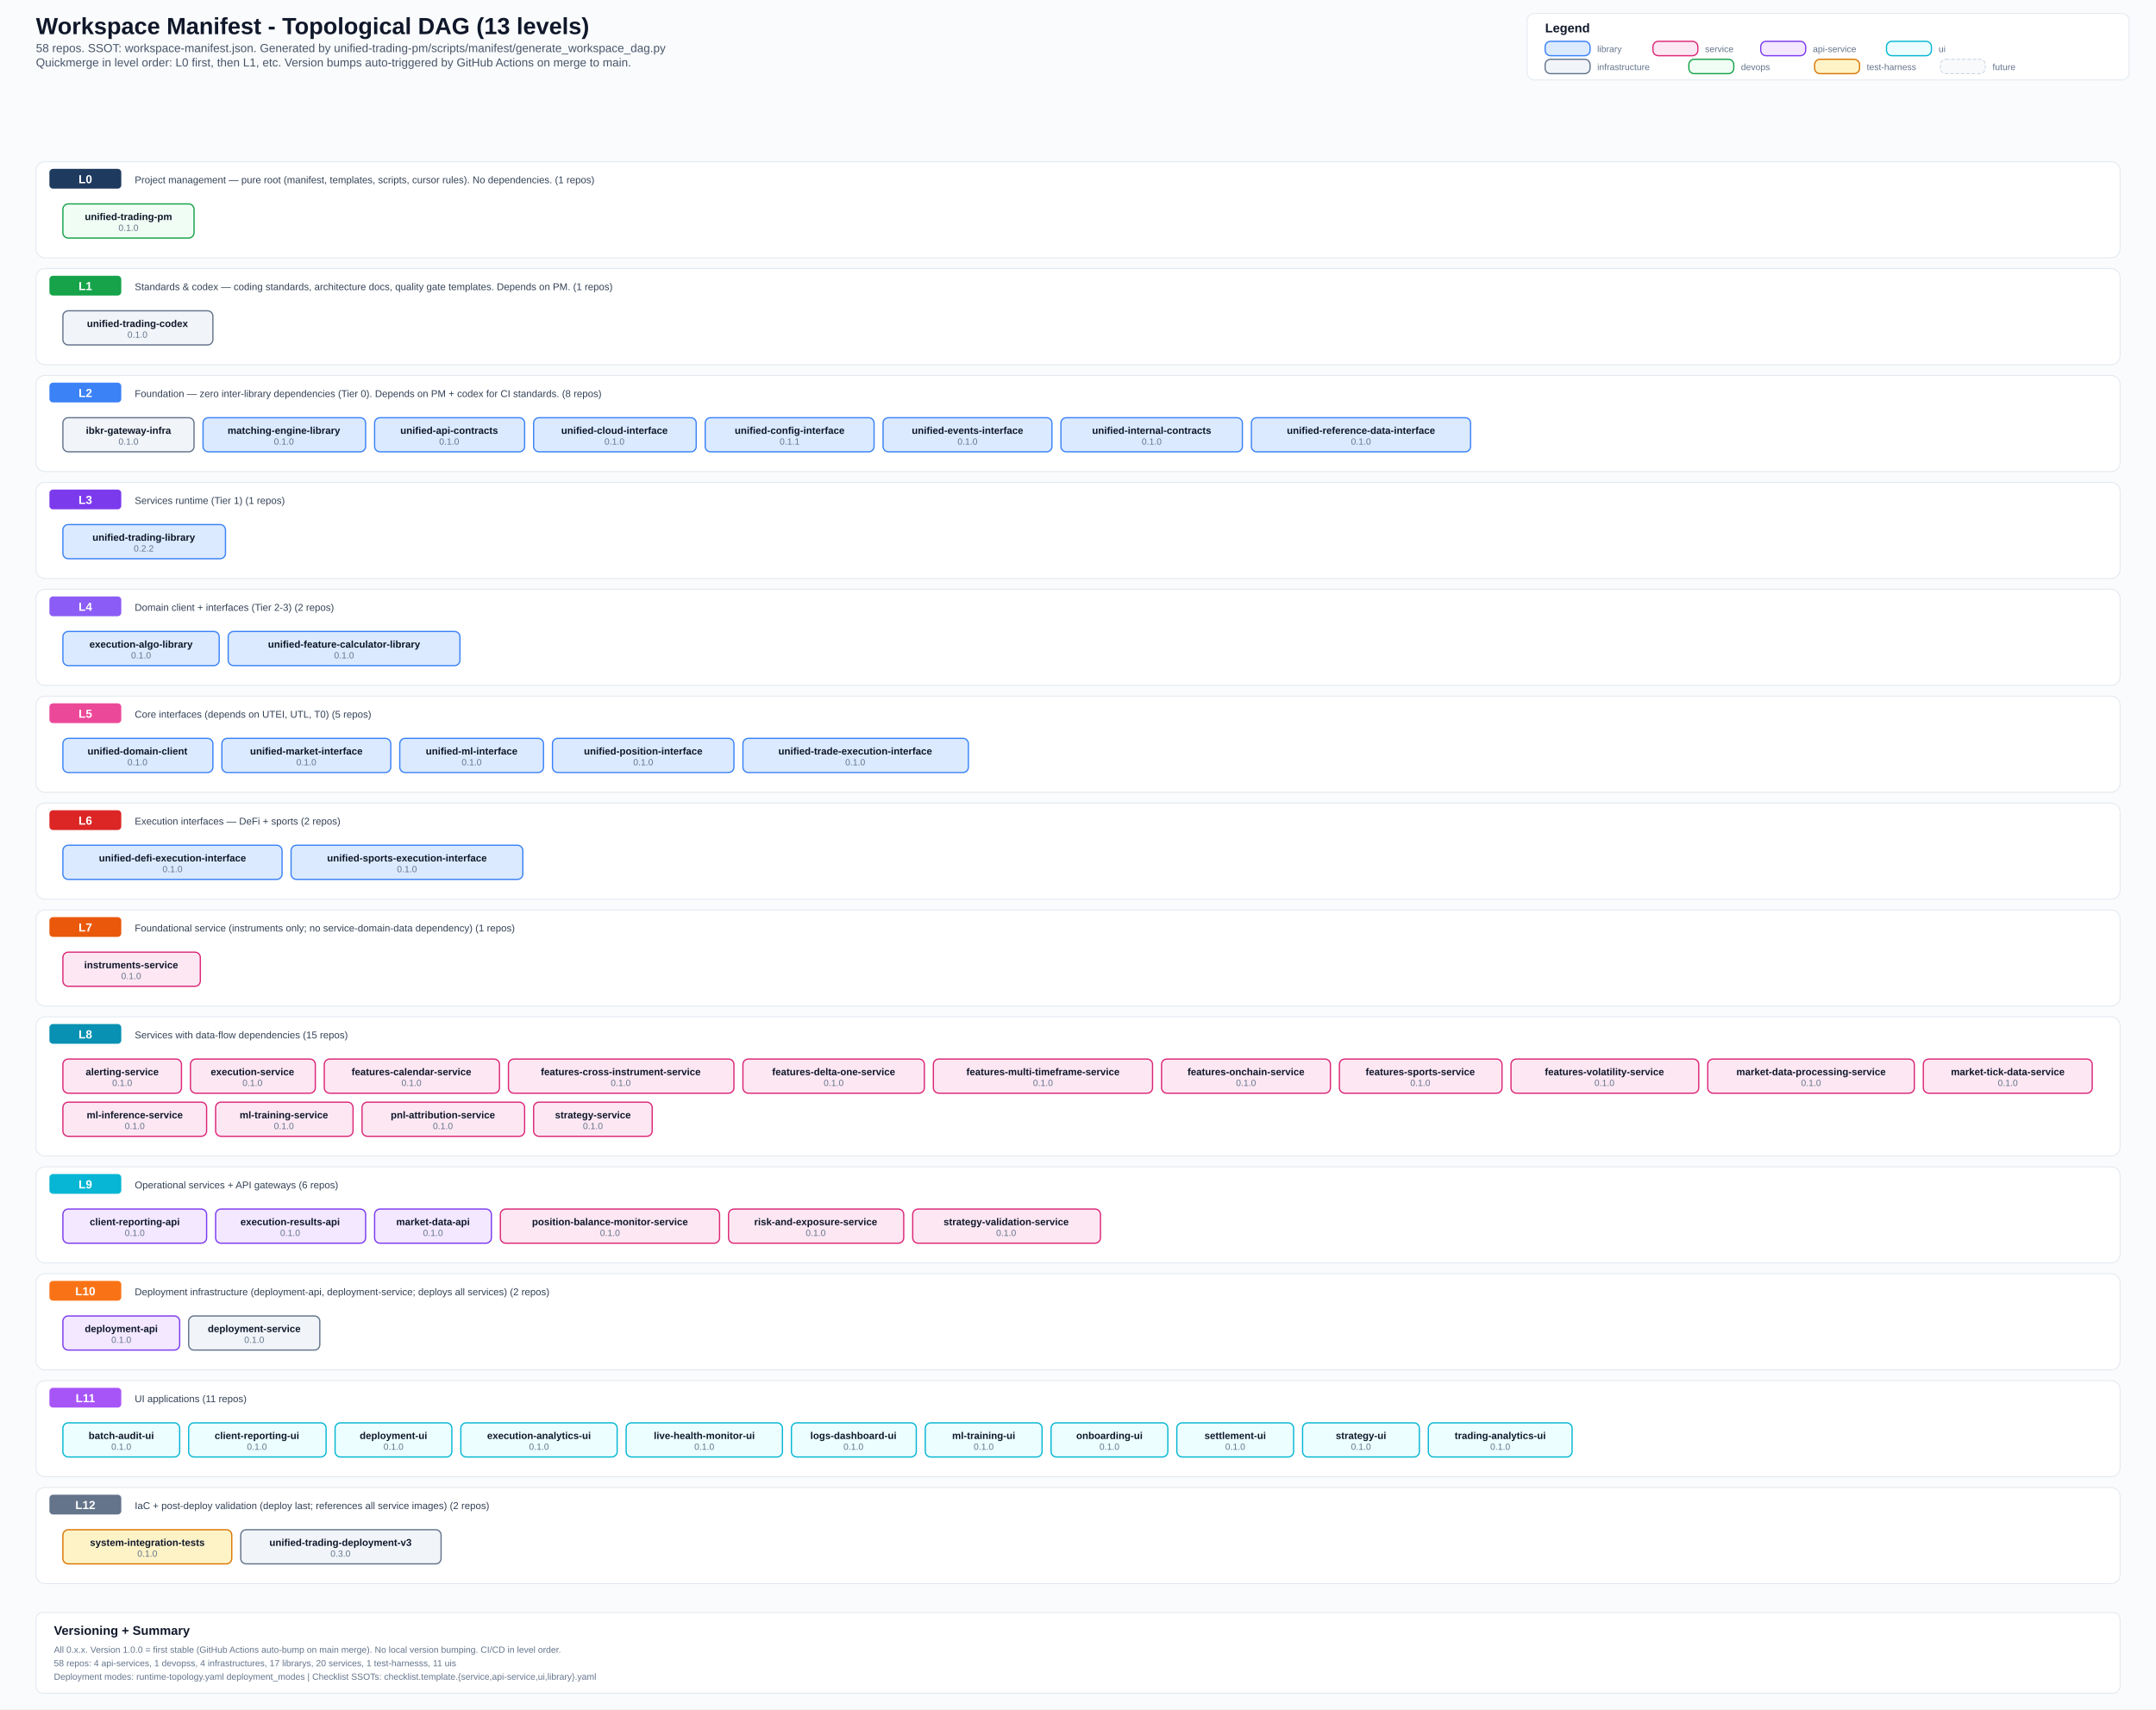
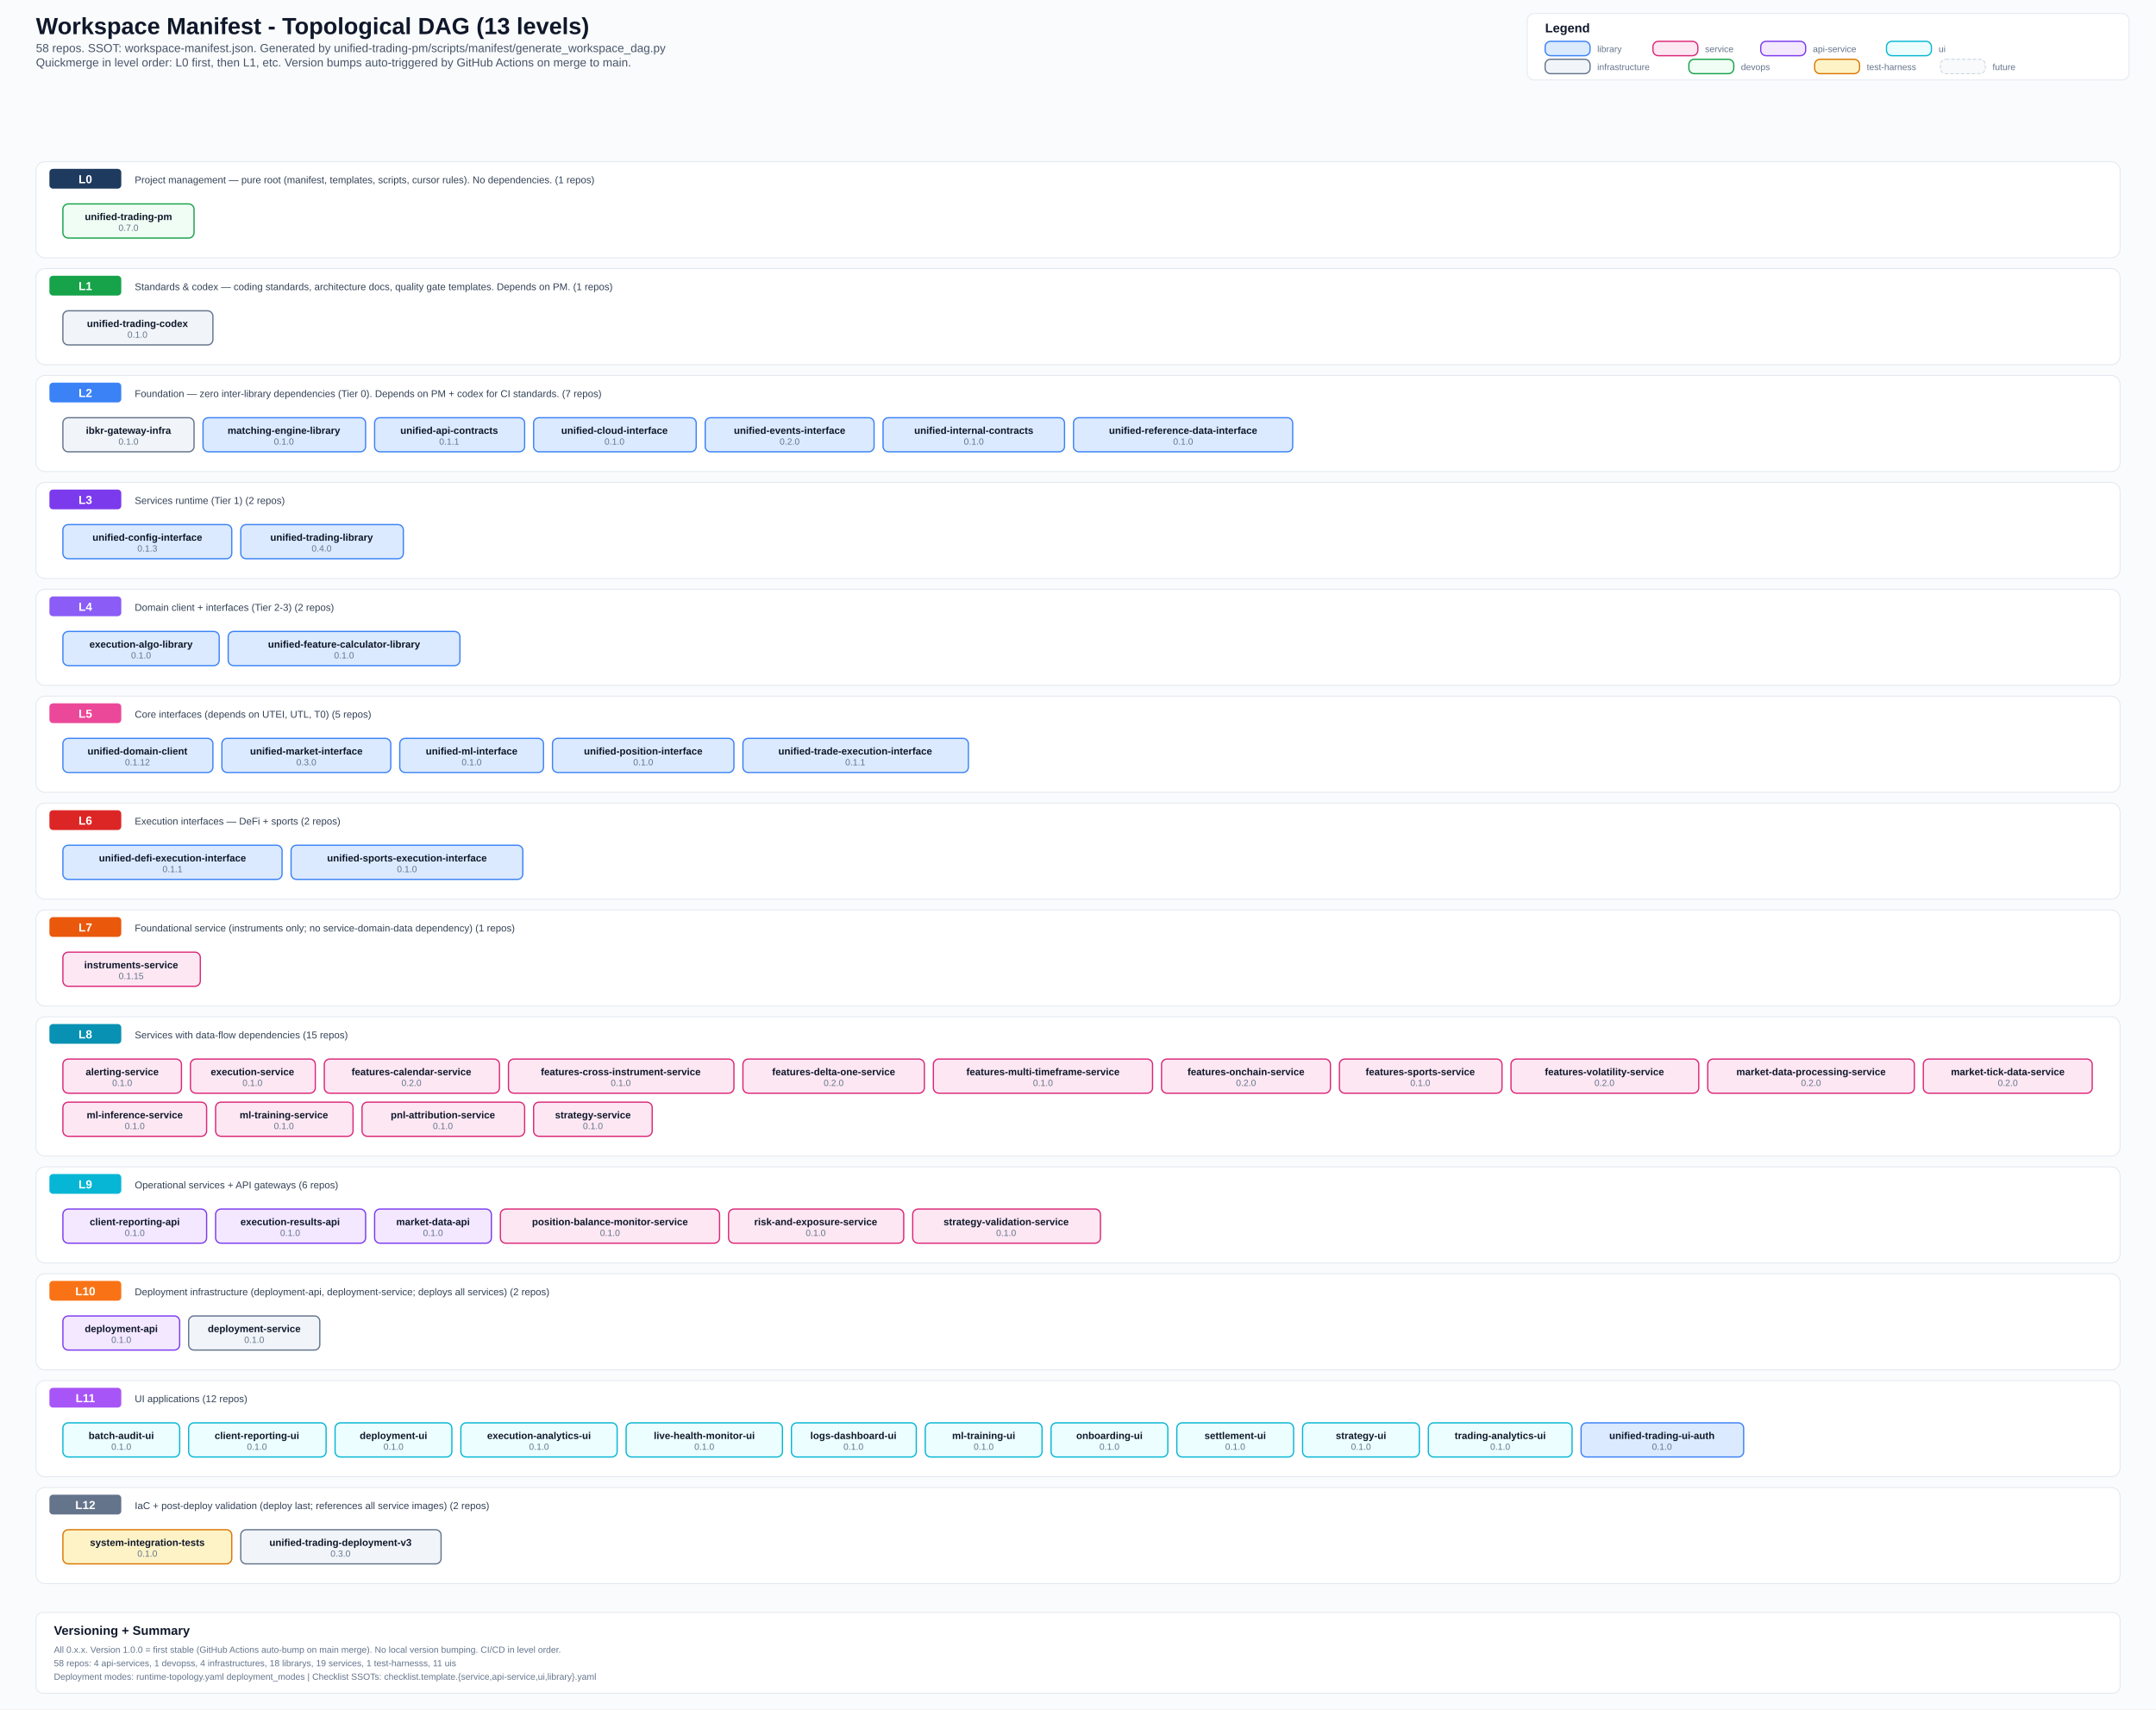
<svg xmlns="http://www.w3.org/2000/svg" width="2400" height="1903" viewBox="0 0 2400 1903">
  <defs>
    <style>
      .bg { fill: #fafbfc; }
      .title { font: 700 26px Arial, sans-serif; fill: #0f172a; }
      .subtitle { font: 500 13px Arial, sans-serif; fill: #475569; }
      .section { font: 700 14px Arial, sans-serif; fill: #0f172a; }
      .level-label { font: 700 13px Arial, sans-serif; fill: #ffffff; }
      .label { font: 600 11px Arial, sans-serif; fill: #0f172a; }
      .ver { font: 500 10px Arial, sans-serif; fill: #64748b; }
      .small { font: 500 10px Arial, sans-serif; fill: #64748b; }
      .desc { font: 500 11px Arial, sans-serif; fill: #334155; }
      .lib { fill: #dbeafe; stroke: #3b82f6; stroke-width: 1.4; rx: 6; }
      .svc { fill: #fce7f3; stroke: #db2777; stroke-width: 1.4; rx: 6; }
      .api { fill: #f3e8ff; stroke: #7c3aed; stroke-width: 1.4; rx: 6; }
      .ui-box { fill: #ecfeff; stroke: #06b6d4; stroke-width: 1.4; rx: 6; }
      .infra { fill: #f1f5f9; stroke: #64748b; stroke-width: 1.4; rx: 6; }
      .devops { fill: #f0fdf4; stroke: #16a34a; stroke-width: 1.4; rx: 6; }
      .test { fill: #fef3c7; stroke: #d97706; stroke-width: 1.4; rx: 6; }
      .future { fill: #f8fafc; stroke: #cbd5e1; stroke-width: 1; rx: 6; stroke-dasharray: 4 2; }
      .level-bg { fill: #ffffff; stroke: #e2e8f0; stroke-width: 1; rx: 10; }
      .level-badge { rx: 4; }
      .legend-box { fill: #ffffff; stroke: #e2e8f0; stroke-width: 1; rx: 8; }
  </style>
  </defs>
  <rect class="bg" x="0" y="0" width="2400" height="1903" />
  <text x="40" y="38" class="title">Workspace Manifest - Topological DAG (13 levels)</text>
  <text x="40" y="58" class="subtitle">58 repos. SSOT: workspace-manifest.json. Generated by unified-trading-pm/scripts/manifest/generate_workspace_dag.py</text>
  <text x="40" y="74" class="subtitle">Quickmerge in level order: L0 first, then L1, etc. Version bumps auto-triggered by GitHub Actions on merge to main.</text>
  <rect x="1700" y="15" width="670" height="74" class="legend-box" />
  <text x="1720" y="36" class="section">Legend</text>
  <rect x="1720" y="46" width="50" height="16" class="lib" />
  <text x="1778" y="58" class="small">library</text>
  <rect x="1840" y="46" width="50" height="16" class="svc" />
  <text x="1898" y="58" class="small">service</text>
  <rect x="1960" y="46" width="50" height="16" class="api" />
  <text x="2018" y="58" class="small">api-service</text>
  <rect x="2100" y="46" width="50" height="16" class="ui-box" />
  <text x="2158" y="58" class="small">ui</text>
  <rect x="1720" y="66" width="50" height="16" class="infra" />
  <text x="1778" y="78" class="small">infrastructure</text>
  <rect x="1880" y="66" width="50" height="16" class="devops" />
  <text x="1938" y="78" class="small">devops</text>
  <rect x="2020" y="66" width="50" height="16" class="test" />
  <text x="2078" y="78" class="small">test-harness</text>
  <rect x="2160" y="66" width="50" height="16" class="future" />
  <text x="2218" y="78" class="small">future</text>
  <rect x="40" y="180" width="2320" height="107" class="level-bg" />
  <rect x="55" y="188" width="80" height="22" fill="#1e3a5f" class="level-badge" />
  <text x="95" y="204" text-anchor="middle" class="level-label">L0</text>
  <text x="150" y="204" class="desc">Project management — pure root (manifest, templates, scripts, cursor rules). No dependencies. (1 repos)</text>
  <rect x="70" y="227" width="146" height="38" class="devops" />
  <text x="143" y="245" text-anchor="middle" class="label">unified-trading-pm</text>
-   <text x="143" y="257" text-anchor="middle" class="ver">0.1.0</text>
+   <text x="143" y="257" text-anchor="middle" class="ver">0.7.0</text>
  <rect x="40" y="299" width="2320" height="107" class="level-bg" />
  <rect x="55" y="307" width="80" height="22" fill="#16a34a" class="level-badge" />
  <text x="95" y="323" text-anchor="middle" class="level-label">L1</text>
  <text x="150" y="323" class="desc">Standards &amp; codex — coding standards, architecture docs, quality gate templates. Depends on PM. (1 repos)</text>
  <rect x="70" y="346" width="167" height="38" class="infra" />
  <text x="153" y="364" text-anchor="middle" class="label">unified-trading-codex</text>
  <text x="153" y="376" text-anchor="middle" class="ver">0.1.0</text>
  <rect x="40" y="418" width="2320" height="107" class="level-bg" />
  <rect x="55" y="426" width="80" height="22" fill="#3b82f6" class="level-badge" />
  <text x="95" y="442" text-anchor="middle" class="level-label">L2</text>
-   <text x="150" y="442" class="desc">Foundation — zero inter-library dependencies (Tier 0). Depends on PM + codex for CI standards. (8 repos)</text>
+   <text x="150" y="442" class="desc">Foundation — zero inter-library dependencies (Tier 0). Depends on PM + codex for CI standards. (7 repos)</text>
  <rect x="70" y="465" width="146" height="38" class="infra" />
  <text x="143" y="483" text-anchor="middle" class="label">ibkr-gateway-infra</text>
  <text x="143" y="495" text-anchor="middle" class="ver">0.1.0</text>
  <rect x="226" y="465" width="181" height="38" class="lib" />
  <text x="316" y="483" text-anchor="middle" class="label">matching-engine-library</text>
  <text x="316" y="495" text-anchor="middle" class="ver">0.1.0</text>
  <rect x="417" y="465" width="167" height="38" class="lib" />
  <text x="500" y="483" text-anchor="middle" class="label">unified-api-contracts</text>
-   <text x="500" y="495" text-anchor="middle" class="ver">0.1.0</text>
+   <text x="500" y="495" text-anchor="middle" class="ver">0.1.1</text>
  <rect x="594" y="465" width="181" height="38" class="lib" />
  <text x="684" y="483" text-anchor="middle" class="label">unified-cloud-interface</text>
  <text x="684" y="495" text-anchor="middle" class="ver">0.1.0</text>
  <rect x="785" y="465" width="188" height="38" class="lib" />
-   <text x="879" y="483" text-anchor="middle" class="label">unified-config-interface</text>
-   <text x="879" y="495" text-anchor="middle" class="ver">0.1.1</text>
-   <rect x="983" y="465" width="188" height="38" class="lib" />
-   <text x="1077" y="483" text-anchor="middle" class="label">unified-events-interface</text>
-   <text x="1077" y="495" text-anchor="middle" class="ver">0.1.0</text>
-   <rect x="1181" y="465" width="202" height="38" class="lib" />
-   <text x="1282" y="483" text-anchor="middle" class="label">unified-internal-contracts</text>
-   <text x="1282" y="495" text-anchor="middle" class="ver">0.1.0</text>
-   <rect x="1393" y="465" width="244" height="38" class="lib" />
-   <text x="1515" y="483" text-anchor="middle" class="label">unified-reference-data-interface</text>
-   <text x="1515" y="495" text-anchor="middle" class="ver">0.1.0</text>
+   <text x="879" y="483" text-anchor="middle" class="label">unified-events-interface</text>
+   <text x="879" y="495" text-anchor="middle" class="ver">0.2.0</text>
+   <rect x="983" y="465" width="202" height="38" class="lib" />
+   <text x="1084" y="483" text-anchor="middle" class="label">unified-internal-contracts</text>
+   <text x="1084" y="495" text-anchor="middle" class="ver">0.1.0</text>
+   <rect x="1195" y="465" width="244" height="38" class="lib" />
+   <text x="1317" y="483" text-anchor="middle" class="label">unified-reference-data-interface</text>
+   <text x="1317" y="495" text-anchor="middle" class="ver">0.1.0</text>
  <rect x="40" y="537" width="2320" height="107" class="level-bg" />
  <rect x="55" y="545" width="80" height="22" fill="#7c3aed" class="level-badge" />
  <text x="95" y="561" text-anchor="middle" class="level-label">L3</text>
-   <text x="150" y="561" class="desc">Services runtime (Tier 1) (1 repos)</text>
-   <rect x="70" y="584" width="181" height="38" class="lib" />
-   <text x="160" y="602" text-anchor="middle" class="label">unified-trading-library</text>
-   <text x="160" y="614" text-anchor="middle" class="ver">0.2.2</text>
+   <text x="150" y="561" class="desc">Services runtime (Tier 1) (2 repos)</text>
+   <rect x="70" y="584" width="188" height="38" class="lib" />
+   <text x="164" y="602" text-anchor="middle" class="label">unified-config-interface</text>
+   <text x="164" y="614" text-anchor="middle" class="ver">0.1.3</text>
+   <rect x="268" y="584" width="181" height="38" class="lib" />
+   <text x="358" y="602" text-anchor="middle" class="label">unified-trading-library</text>
+   <text x="358" y="614" text-anchor="middle" class="ver">0.4.0</text>
  <rect x="40" y="656" width="2320" height="107" class="level-bg" />
  <rect x="55" y="664" width="80" height="22" fill="#8b5cf6" class="level-badge" />
  <text x="95" y="680" text-anchor="middle" class="level-label">L4</text>
  <text x="150" y="680" class="desc">Domain client + interfaces (Tier 2-3) (2 repos)</text>
  <rect x="70" y="703" width="174" height="38" class="lib" />
  <text x="157" y="721" text-anchor="middle" class="label">execution-algo-library</text>
  <text x="157" y="733" text-anchor="middle" class="ver">0.1.0</text>
  <rect x="254" y="703" width="258" height="38" class="lib" />
  <text x="383" y="721" text-anchor="middle" class="label">unified-feature-calculator-library</text>
  <text x="383" y="733" text-anchor="middle" class="ver">0.1.0</text>
  <rect x="40" y="775" width="2320" height="107" class="level-bg" />
  <rect x="55" y="783" width="80" height="22" fill="#ec4899" class="level-badge" />
  <text x="95" y="799" text-anchor="middle" class="level-label">L5</text>
  <text x="150" y="799" class="desc">Core interfaces (depends on UTEI, UTL, T0) (5 repos)</text>
  <rect x="70" y="822" width="167" height="38" class="lib" />
  <text x="153" y="840" text-anchor="middle" class="label">unified-domain-client</text>
-   <text x="153" y="852" text-anchor="middle" class="ver">0.1.0</text>
+   <text x="153" y="852" text-anchor="middle" class="ver">0.1.12</text>
  <rect x="247" y="822" width="188" height="38" class="lib" />
  <text x="341" y="840" text-anchor="middle" class="label">unified-market-interface</text>
-   <text x="341" y="852" text-anchor="middle" class="ver">0.1.0</text>
+   <text x="341" y="852" text-anchor="middle" class="ver">0.3.0</text>
  <rect x="445" y="822" width="160" height="38" class="lib" />
  <text x="525" y="840" text-anchor="middle" class="label">unified-ml-interface</text>
  <text x="525" y="852" text-anchor="middle" class="ver">0.1.0</text>
  <rect x="615" y="822" width="202" height="38" class="lib" />
  <text x="716" y="840" text-anchor="middle" class="label">unified-position-interface</text>
  <text x="716" y="852" text-anchor="middle" class="ver">0.1.0</text>
  <rect x="827" y="822" width="251" height="38" class="lib" />
  <text x="952" y="840" text-anchor="middle" class="label">unified-trade-execution-interface</text>
-   <text x="952" y="852" text-anchor="middle" class="ver">0.1.0</text>
+   <text x="952" y="852" text-anchor="middle" class="ver">0.1.1</text>
  <rect x="40" y="894" width="2320" height="107" class="level-bg" />
  <rect x="55" y="902" width="80" height="22" fill="#dc2626" class="level-badge" />
  <text x="95" y="918" text-anchor="middle" class="level-label">L6</text>
  <text x="150" y="918" class="desc">Execution interfaces — DeFi + sports (2 repos)</text>
  <rect x="70" y="941" width="244" height="38" class="lib" />
  <text x="192" y="959" text-anchor="middle" class="label">unified-defi-execution-interface</text>
-   <text x="192" y="971" text-anchor="middle" class="ver">0.1.0</text>
+   <text x="192" y="971" text-anchor="middle" class="ver">0.1.1</text>
  <rect x="324" y="941" width="258" height="38" class="lib" />
  <text x="453" y="959" text-anchor="middle" class="label">unified-sports-execution-interface</text>
  <text x="453" y="971" text-anchor="middle" class="ver">0.1.0</text>
  <rect x="40" y="1013" width="2320" height="107" class="level-bg" />
  <rect x="55" y="1021" width="80" height="22" fill="#ea580c" class="level-badge" />
  <text x="95" y="1037" text-anchor="middle" class="level-label">L7</text>
  <text x="150" y="1037" class="desc">Foundational service (instruments only; no service-domain-data dependency) (1 repos)</text>
  <rect x="70" y="1060" width="153" height="38" class="svc" />
  <text x="146" y="1078" text-anchor="middle" class="label">instruments-service</text>
-   <text x="146" y="1090" text-anchor="middle" class="ver">0.1.0</text>
+   <text x="146" y="1090" text-anchor="middle" class="ver">0.1.15</text>
  <rect x="40" y="1132" width="2320" height="155" class="level-bg" />
  <rect x="55" y="1140" width="80" height="22" fill="#0891b2" class="level-badge" />
  <text x="95" y="1156" text-anchor="middle" class="level-label">L8</text>
  <text x="150" y="1156" class="desc">Services with data-flow dependencies (15 repos)</text>
  <rect x="70" y="1179" width="132" height="38" class="svc" />
  <text x="136" y="1197" text-anchor="middle" class="label">alerting-service</text>
  <text x="136" y="1209" text-anchor="middle" class="ver">0.1.0</text>
  <rect x="212" y="1179" width="139" height="38" class="svc" />
  <text x="281" y="1197" text-anchor="middle" class="label">execution-service</text>
  <text x="281" y="1209" text-anchor="middle" class="ver">0.1.0</text>
  <rect x="361" y="1179" width="195" height="38" class="svc" />
  <text x="458" y="1197" text-anchor="middle" class="label">features-calendar-service</text>
-   <text x="458" y="1209" text-anchor="middle" class="ver">0.1.0</text>
+   <text x="458" y="1209" text-anchor="middle" class="ver">0.2.0</text>
  <rect x="566" y="1179" width="251" height="38" class="svc" />
  <text x="691" y="1197" text-anchor="middle" class="label">features-cross-instrument-service</text>
  <text x="691" y="1209" text-anchor="middle" class="ver">0.1.0</text>
  <rect x="827" y="1179" width="202" height="38" class="svc" />
  <text x="928" y="1197" text-anchor="middle" class="label">features-delta-one-service</text>
-   <text x="928" y="1209" text-anchor="middle" class="ver">0.1.0</text>
+   <text x="928" y="1209" text-anchor="middle" class="ver">0.2.0</text>
  <rect x="1039" y="1179" width="244" height="38" class="svc" />
  <text x="1161" y="1197" text-anchor="middle" class="label">features-multi-timeframe-service</text>
  <text x="1161" y="1209" text-anchor="middle" class="ver">0.1.0</text>
  <rect x="1293" y="1179" width="188" height="38" class="svc" />
  <text x="1387" y="1197" text-anchor="middle" class="label">features-onchain-service</text>
-   <text x="1387" y="1209" text-anchor="middle" class="ver">0.1.0</text>
+   <text x="1387" y="1209" text-anchor="middle" class="ver">0.2.0</text>
  <rect x="1491" y="1179" width="181" height="38" class="svc" />
  <text x="1581" y="1197" text-anchor="middle" class="label">features-sports-service</text>
  <text x="1581" y="1209" text-anchor="middle" class="ver">0.1.0</text>
  <rect x="1682" y="1179" width="209" height="38" class="svc" />
  <text x="1786" y="1197" text-anchor="middle" class="label">features-volatility-service</text>
-   <text x="1786" y="1209" text-anchor="middle" class="ver">0.1.0</text>
+   <text x="1786" y="1209" text-anchor="middle" class="ver">0.2.0</text>
  <rect x="1901" y="1179" width="230" height="38" class="svc" />
  <text x="2016" y="1197" text-anchor="middle" class="label">market-data-processing-service</text>
-   <text x="2016" y="1209" text-anchor="middle" class="ver">0.1.0</text>
+   <text x="2016" y="1209" text-anchor="middle" class="ver">0.2.0</text>
  <rect x="2141" y="1179" width="188" height="38" class="svc" />
  <text x="2235" y="1197" text-anchor="middle" class="label">market-tick-data-service</text>
-   <text x="2235" y="1209" text-anchor="middle" class="ver">0.1.0</text>
+   <text x="2235" y="1209" text-anchor="middle" class="ver">0.2.0</text>
  <rect x="70" y="1227" width="160" height="38" class="svc" />
  <text x="150" y="1245" text-anchor="middle" class="label">ml-inference-service</text>
  <text x="150" y="1257" text-anchor="middle" class="ver">0.1.0</text>
  <rect x="240" y="1227" width="153" height="38" class="svc" />
  <text x="316" y="1245" text-anchor="middle" class="label">ml-training-service</text>
  <text x="316" y="1257" text-anchor="middle" class="ver">0.1.0</text>
  <rect x="403" y="1227" width="181" height="38" class="svc" />
  <text x="493" y="1245" text-anchor="middle" class="label">pnl-attribution-service</text>
  <text x="493" y="1257" text-anchor="middle" class="ver">0.1.0</text>
  <rect x="594" y="1227" width="132" height="38" class="svc" />
  <text x="660" y="1245" text-anchor="middle" class="label">strategy-service</text>
  <text x="660" y="1257" text-anchor="middle" class="ver">0.1.0</text>
  <rect x="40" y="1299" width="2320" height="107" class="level-bg" />
  <rect x="55" y="1307" width="80" height="22" fill="#06b6d4" class="level-badge" />
  <text x="95" y="1323" text-anchor="middle" class="level-label">L9</text>
  <text x="150" y="1323" class="desc">Operational services + API gateways (6 repos)</text>
  <rect x="70" y="1346" width="160" height="38" class="api" />
  <text x="150" y="1364" text-anchor="middle" class="label">client-reporting-api</text>
  <text x="150" y="1376" text-anchor="middle" class="ver">0.1.0</text>
  <rect x="240" y="1346" width="167" height="38" class="api" />
  <text x="323" y="1364" text-anchor="middle" class="label">execution-results-api</text>
  <text x="323" y="1376" text-anchor="middle" class="ver">0.1.0</text>
  <rect x="417" y="1346" width="130" height="38" class="api" />
  <text x="482" y="1364" text-anchor="middle" class="label">market-data-api</text>
  <text x="482" y="1376" text-anchor="middle" class="ver">0.1.0</text>
  <rect x="557" y="1346" width="244" height="38" class="svc" />
  <text x="679" y="1364" text-anchor="middle" class="label">position-balance-monitor-service</text>
  <text x="679" y="1376" text-anchor="middle" class="ver">0.1.0</text>
  <rect x="811" y="1346" width="195" height="38" class="svc" />
  <text x="908" y="1364" text-anchor="middle" class="label">risk-and-exposure-service</text>
  <text x="908" y="1376" text-anchor="middle" class="ver">0.1.0</text>
  <rect x="1016" y="1346" width="209" height="38" class="svc" />
  <text x="1120" y="1364" text-anchor="middle" class="label">strategy-validation-service</text>
  <text x="1120" y="1376" text-anchor="middle" class="ver">0.1.0</text>
  <rect x="40" y="1418" width="2320" height="107" class="level-bg" />
  <rect x="55" y="1426" width="80" height="22" fill="#f97316" class="level-badge" />
  <text x="95" y="1442" text-anchor="middle" class="level-label">L10</text>
  <text x="150" y="1442" class="desc">Deployment infrastructure (deployment-api, deployment-service; deploys all services) (2 repos)</text>
  <rect x="70" y="1465" width="130" height="38" class="api" />
  <text x="135" y="1483" text-anchor="middle" class="label">deployment-api</text>
  <text x="135" y="1495" text-anchor="middle" class="ver">0.1.0</text>
  <rect x="210" y="1465" width="146" height="38" class="infra" />
  <text x="283" y="1483" text-anchor="middle" class="label">deployment-service</text>
  <text x="283" y="1495" text-anchor="middle" class="ver">0.1.0</text>
  <rect x="40" y="1537" width="2320" height="107" class="level-bg" />
  <rect x="55" y="1545" width="80" height="22" fill="#a855f7" class="level-badge" />
  <text x="95" y="1561" text-anchor="middle" class="level-label">L11</text>
-   <text x="150" y="1561" class="desc">UI applications (11 repos)</text>
+   <text x="150" y="1561" class="desc">UI applications (12 repos)</text>
  <rect x="70" y="1584" width="130" height="38" class="ui-box" />
  <text x="135" y="1602" text-anchor="middle" class="label">batch-audit-ui</text>
  <text x="135" y="1614" text-anchor="middle" class="ver">0.1.0</text>
  <rect x="210" y="1584" width="153" height="38" class="ui-box" />
  <text x="286" y="1602" text-anchor="middle" class="label">client-reporting-ui</text>
  <text x="286" y="1614" text-anchor="middle" class="ver">0.1.0</text>
  <rect x="373" y="1584" width="130" height="38" class="ui-box" />
  <text x="438" y="1602" text-anchor="middle" class="label">deployment-ui</text>
  <text x="438" y="1614" text-anchor="middle" class="ver">0.1.0</text>
  <rect x="513" y="1584" width="174" height="38" class="ui-box" />
  <text x="600" y="1602" text-anchor="middle" class="label">execution-analytics-ui</text>
  <text x="600" y="1614" text-anchor="middle" class="ver">0.1.0</text>
  <rect x="697" y="1584" width="174" height="38" class="ui-box" />
  <text x="784" y="1602" text-anchor="middle" class="label">live-health-monitor-ui</text>
  <text x="784" y="1614" text-anchor="middle" class="ver">0.1.0</text>
  <rect x="881" y="1584" width="139" height="38" class="ui-box" />
  <text x="950" y="1602" text-anchor="middle" class="label">logs-dashboard-ui</text>
  <text x="950" y="1614" text-anchor="middle" class="ver">0.1.0</text>
  <rect x="1030" y="1584" width="130" height="38" class="ui-box" />
  <text x="1095" y="1602" text-anchor="middle" class="label">ml-training-ui</text>
  <text x="1095" y="1614" text-anchor="middle" class="ver">0.1.0</text>
  <rect x="1170" y="1584" width="130" height="38" class="ui-box" />
  <text x="1235" y="1602" text-anchor="middle" class="label">onboarding-ui</text>
  <text x="1235" y="1614" text-anchor="middle" class="ver">0.1.0</text>
  <rect x="1310" y="1584" width="130" height="38" class="ui-box" />
  <text x="1375" y="1602" text-anchor="middle" class="label">settlement-ui</text>
  <text x="1375" y="1614" text-anchor="middle" class="ver">0.1.0</text>
  <rect x="1450" y="1584" width="130" height="38" class="ui-box" />
  <text x="1515" y="1602" text-anchor="middle" class="label">strategy-ui</text>
  <text x="1515" y="1614" text-anchor="middle" class="ver">0.1.0</text>
  <rect x="1590" y="1584" width="160" height="38" class="ui-box" />
  <text x="1670" y="1602" text-anchor="middle" class="label">trading-analytics-ui</text>
  <text x="1670" y="1614" text-anchor="middle" class="ver">0.1.0</text>
+   <rect x="1760" y="1584" width="181" height="38" class="lib" />
+   <text x="1850" y="1602" text-anchor="middle" class="label">unified-trading-ui-auth</text>
+   <text x="1850" y="1614" text-anchor="middle" class="ver">0.1.0</text>
  <rect x="40" y="1656" width="2320" height="107" class="level-bg" />
  <rect x="55" y="1664" width="80" height="22" fill="#64748b" class="level-badge" />
  <text x="95" y="1680" text-anchor="middle" class="level-label">L12</text>
  <text x="150" y="1680" class="desc">IaC + post-deploy validation (deploy last; references all service images) (2 repos)</text>
  <rect x="70" y="1703" width="188" height="38" class="test" />
  <text x="164" y="1721" text-anchor="middle" class="label">system-integration-tests</text>
  <text x="164" y="1733" text-anchor="middle" class="ver">0.1.0</text>
  <rect x="268" y="1703" width="223" height="38" class="infra" />
  <text x="379" y="1721" text-anchor="middle" class="label">unified-trading-deployment-v3</text>
  <text x="379" y="1733" text-anchor="middle" class="ver">0.3.0</text>
  <rect x="40" y="1795" width="2320" height="90" fill="#ffffff" stroke="#e2e8f0" stroke-width="1" rx="8" />
  <text x="60" y="1820" class="section">Versioning + Summary</text>
  <text x="60" y="1840" class="small">All 0.x.x. Version 1.0.0 = first stable (GitHub Actions auto-bump on main merge). No local version bumping. CI/CD in level order.</text>
-   <text x="60" y="1855" class="small">58 repos: 4 api-services, 1 devopss, 4 infrastructures, 17 librarys, 20 services, 1 test-harnesss, 11 uis</text>
+   <text x="60" y="1855" class="small">58 repos: 4 api-services, 1 devopss, 4 infrastructures, 18 librarys, 19 services, 1 test-harnesss, 11 uis</text>
  <text x="60" y="1870" class="small">Deployment modes: runtime-topology.yaml deployment_modes | Checklist SSOTs: checklist.template.{service,api-service,ui,library}.yaml</text>
</svg>
